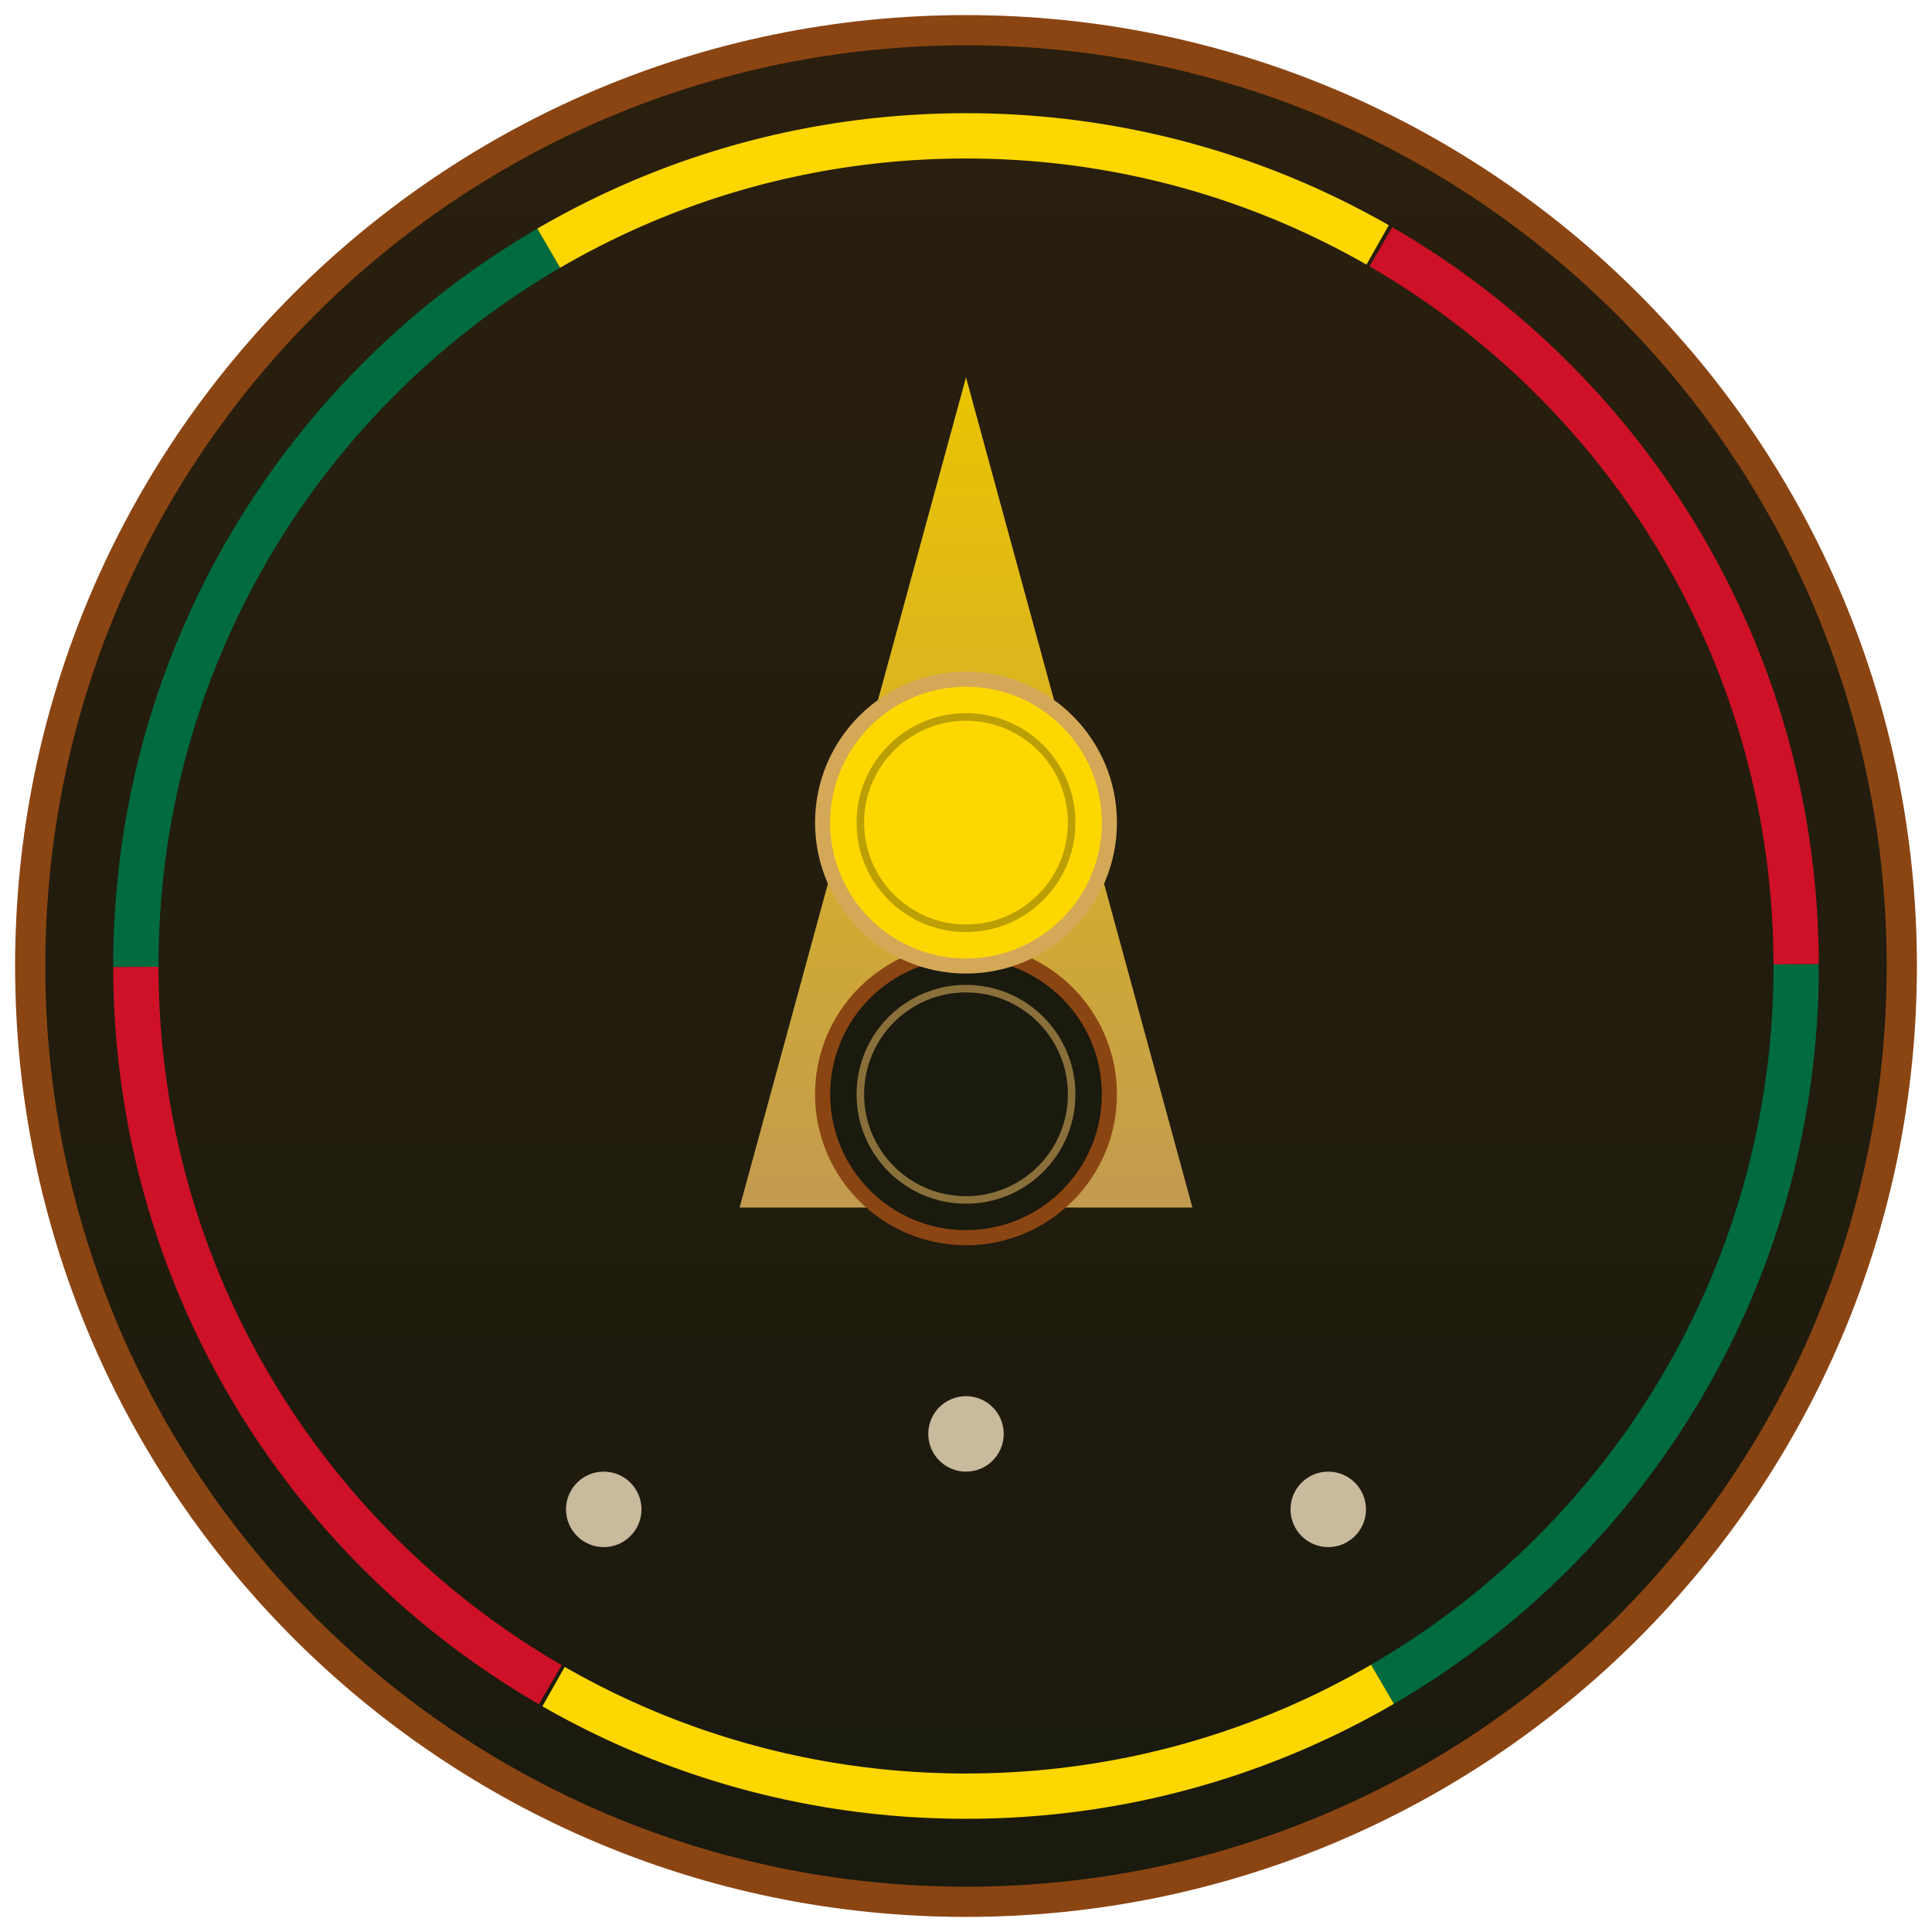
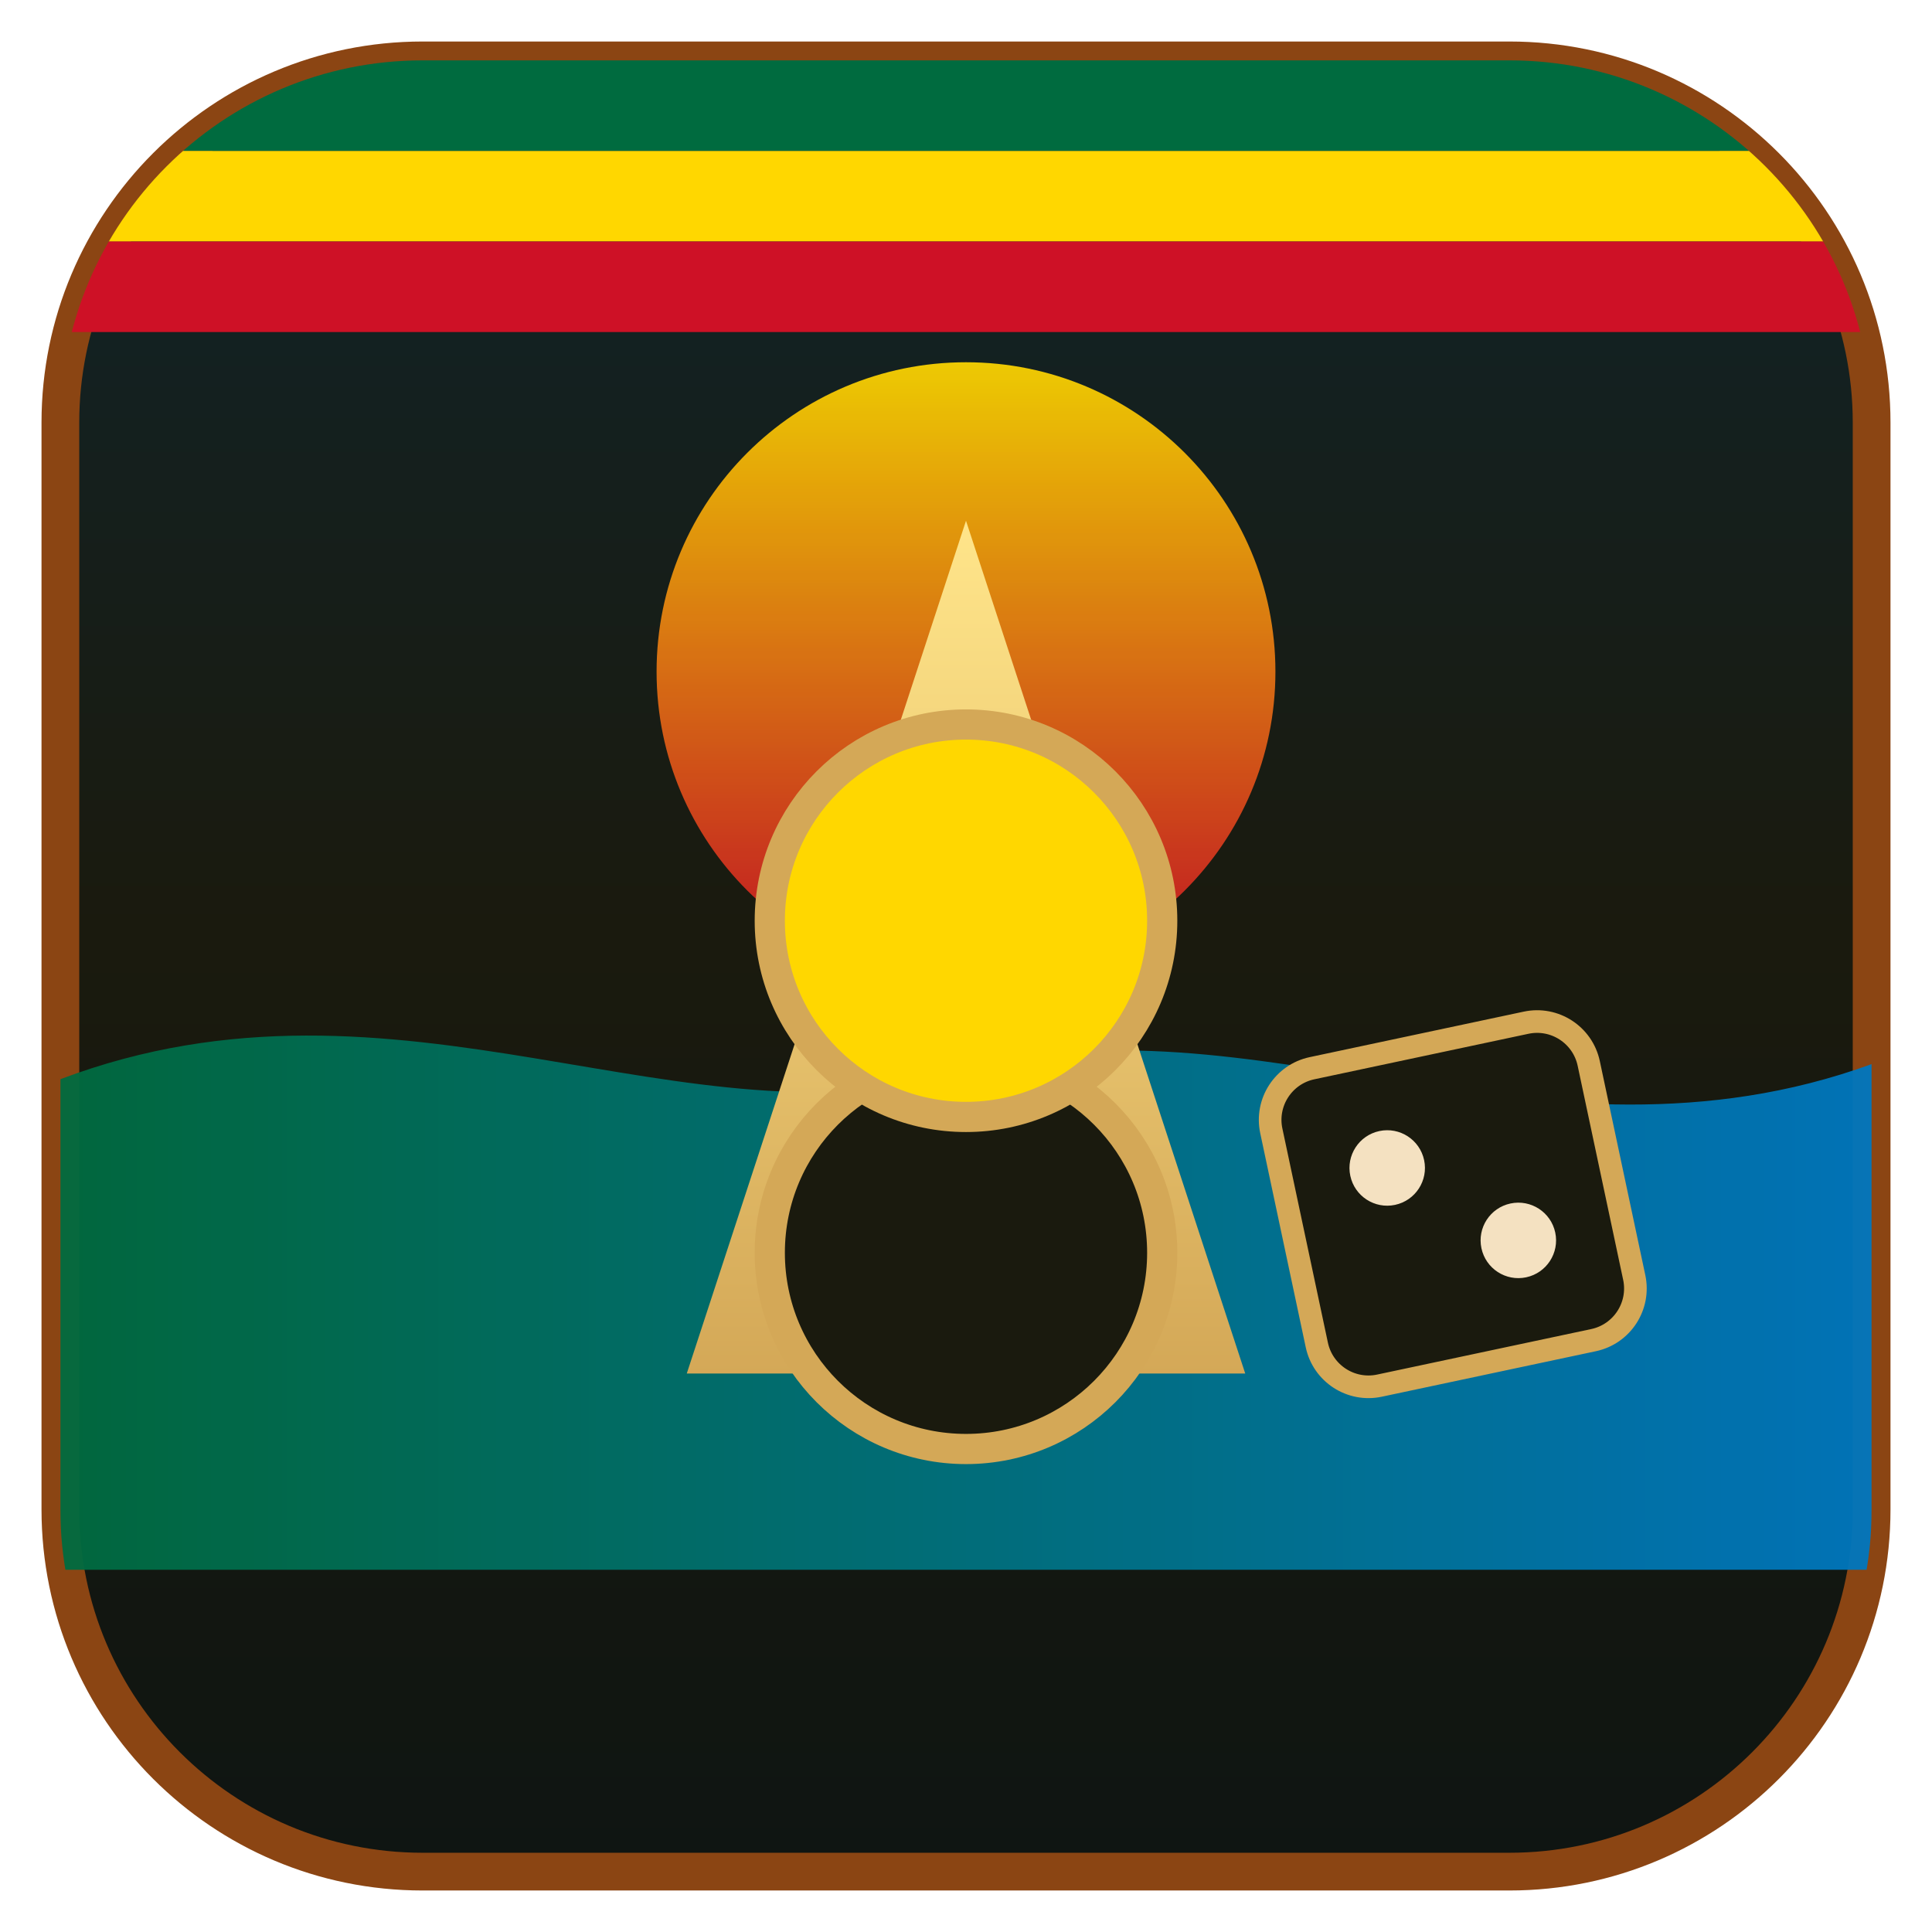
<svg xmlns="http://www.w3.org/2000/svg" viewBox="0 0 512 512">
  <defs>
    <linearGradient id="bg" x1="0" y1="0" x2="0" y2="1">
-       <stop offset="0%" stop-color="#2a1f0e" />
-       <stop offset="100%" stop-color="#1A1A0E" />
+       <stop offset="0%" stop-color="#10242A" />
+       <stop offset="48%" stop-color="#1A1A0E" />
+       <stop offset="100%" stop-color="#0F1512" />
+     </linearGradient>
+     <linearGradient id="sun" x1="0" y1="0" x2="0" y2="1">
+       <stop offset="0%" stop-color="#FFD700" />
+       <stop offset="100%" stop-color="#CE1126" />
    </linearGradient>
    <linearGradient id="gold" x1="0" y1="0" x2="0" y2="1">
-       <stop offset="0%" stop-color="#FFD700" />
+       <stop offset="0%" stop-color="#FFE58A" />
      <stop offset="100%" stop-color="#D4A857" />
    </linearGradient>
+     <linearGradient id="ocean" x1="0" y1="0" x2="1" y2="0">
+       <stop offset="0%" stop-color="#006B3F" />
+       <stop offset="100%" stop-color="#0077BE" />
+     </linearGradient>
+     <clipPath id="rounded">
+       <rect x="16" y="16" width="480" height="480" rx="96" />
+     </clipPath>
  </defs>
-   <circle cx="256" cy="256" r="248" fill="url(#bg)" stroke="#8B4513" stroke-width="8" />
-   <circle cx="256" cy="256" r="220" fill="none" stroke="#006B3F" stroke-width="12" stroke-dasharray="230 461" stroke-dashoffset="0" />
-   <circle cx="256" cy="256" r="220" fill="none" stroke="#FFD700" stroke-width="12" stroke-dasharray="230 461" stroke-dashoffset="-230" />
-   <circle cx="256" cy="256" r="220" fill="none" stroke="#CE1126" stroke-width="12" stroke-dasharray="230 461" stroke-dashoffset="-461" />
-   <polygon points="256,100 196,320 316,320" fill="url(#gold)" opacity="0.9" />
-   <circle cx="256" cy="290" r="38" fill="#1A1A0E" stroke="#8B4513" stroke-width="4" />
-   <circle cx="256" cy="290" r="28" fill="none" stroke="#D4A857" stroke-width="2" opacity="0.6" />
-   <circle cx="256" cy="218" r="38" fill="#FFD700" stroke="#D4A857" stroke-width="4" />
-   <circle cx="256" cy="218" r="28" fill="none" stroke="#1A1A0E" stroke-width="2" opacity="0.3" />
-   <g fill="#F4E1C1" opacity="0.8">
-     <circle cx="160" cy="400" r="10" />
-     <circle cx="352" cy="400" r="10" />
-     <circle cx="256" cy="380" r="10" />
+   <rect x="16" y="16" width="480" height="480" rx="96" fill="url(#bg)" stroke="#8B4513" stroke-width="10" />
+   <g clip-path="url(#rounded)">
+     <rect x="16" y="16" width="480" height="24" fill="#006B3F" />
+     <rect x="16" y="40" width="480" height="24" fill="#FFD700" />
+     <rect x="16" y="64" width="480" height="24" fill="#CE1126" />
+     <circle cx="256" cy="178" r="82" fill="url(#sun)" opacity="0.92" />
+     <path d="M16 286 C106 252, 182 306, 256 284 C330 262, 408 314, 496 282 L496 416 L16 416 Z" fill="url(#ocean)" opacity="0.95" />
+     <polygon points="256,138 182,364 330,364" fill="url(#gold)" />
+     <circle cx="256" cy="332" r="52" fill="#1A1A0E" stroke="#D4A857" stroke-width="8" />
+     <circle cx="256" cy="244" r="52" fill="#FFD700" stroke="#D4A857" stroke-width="8" />
+     <g transform="translate(334 286) rotate(-12)">
+       <rect x="0" y="0" width="86" height="86" rx="14" fill="#1A1A0E" stroke="#D4A857" stroke-width="6" />
+       <circle cx="28" cy="30" r="10" fill="#F4E1C1" />
+       <circle cx="58" cy="56" r="10" fill="#F4E1C1" />
+     </g>
  </g>
</svg>
